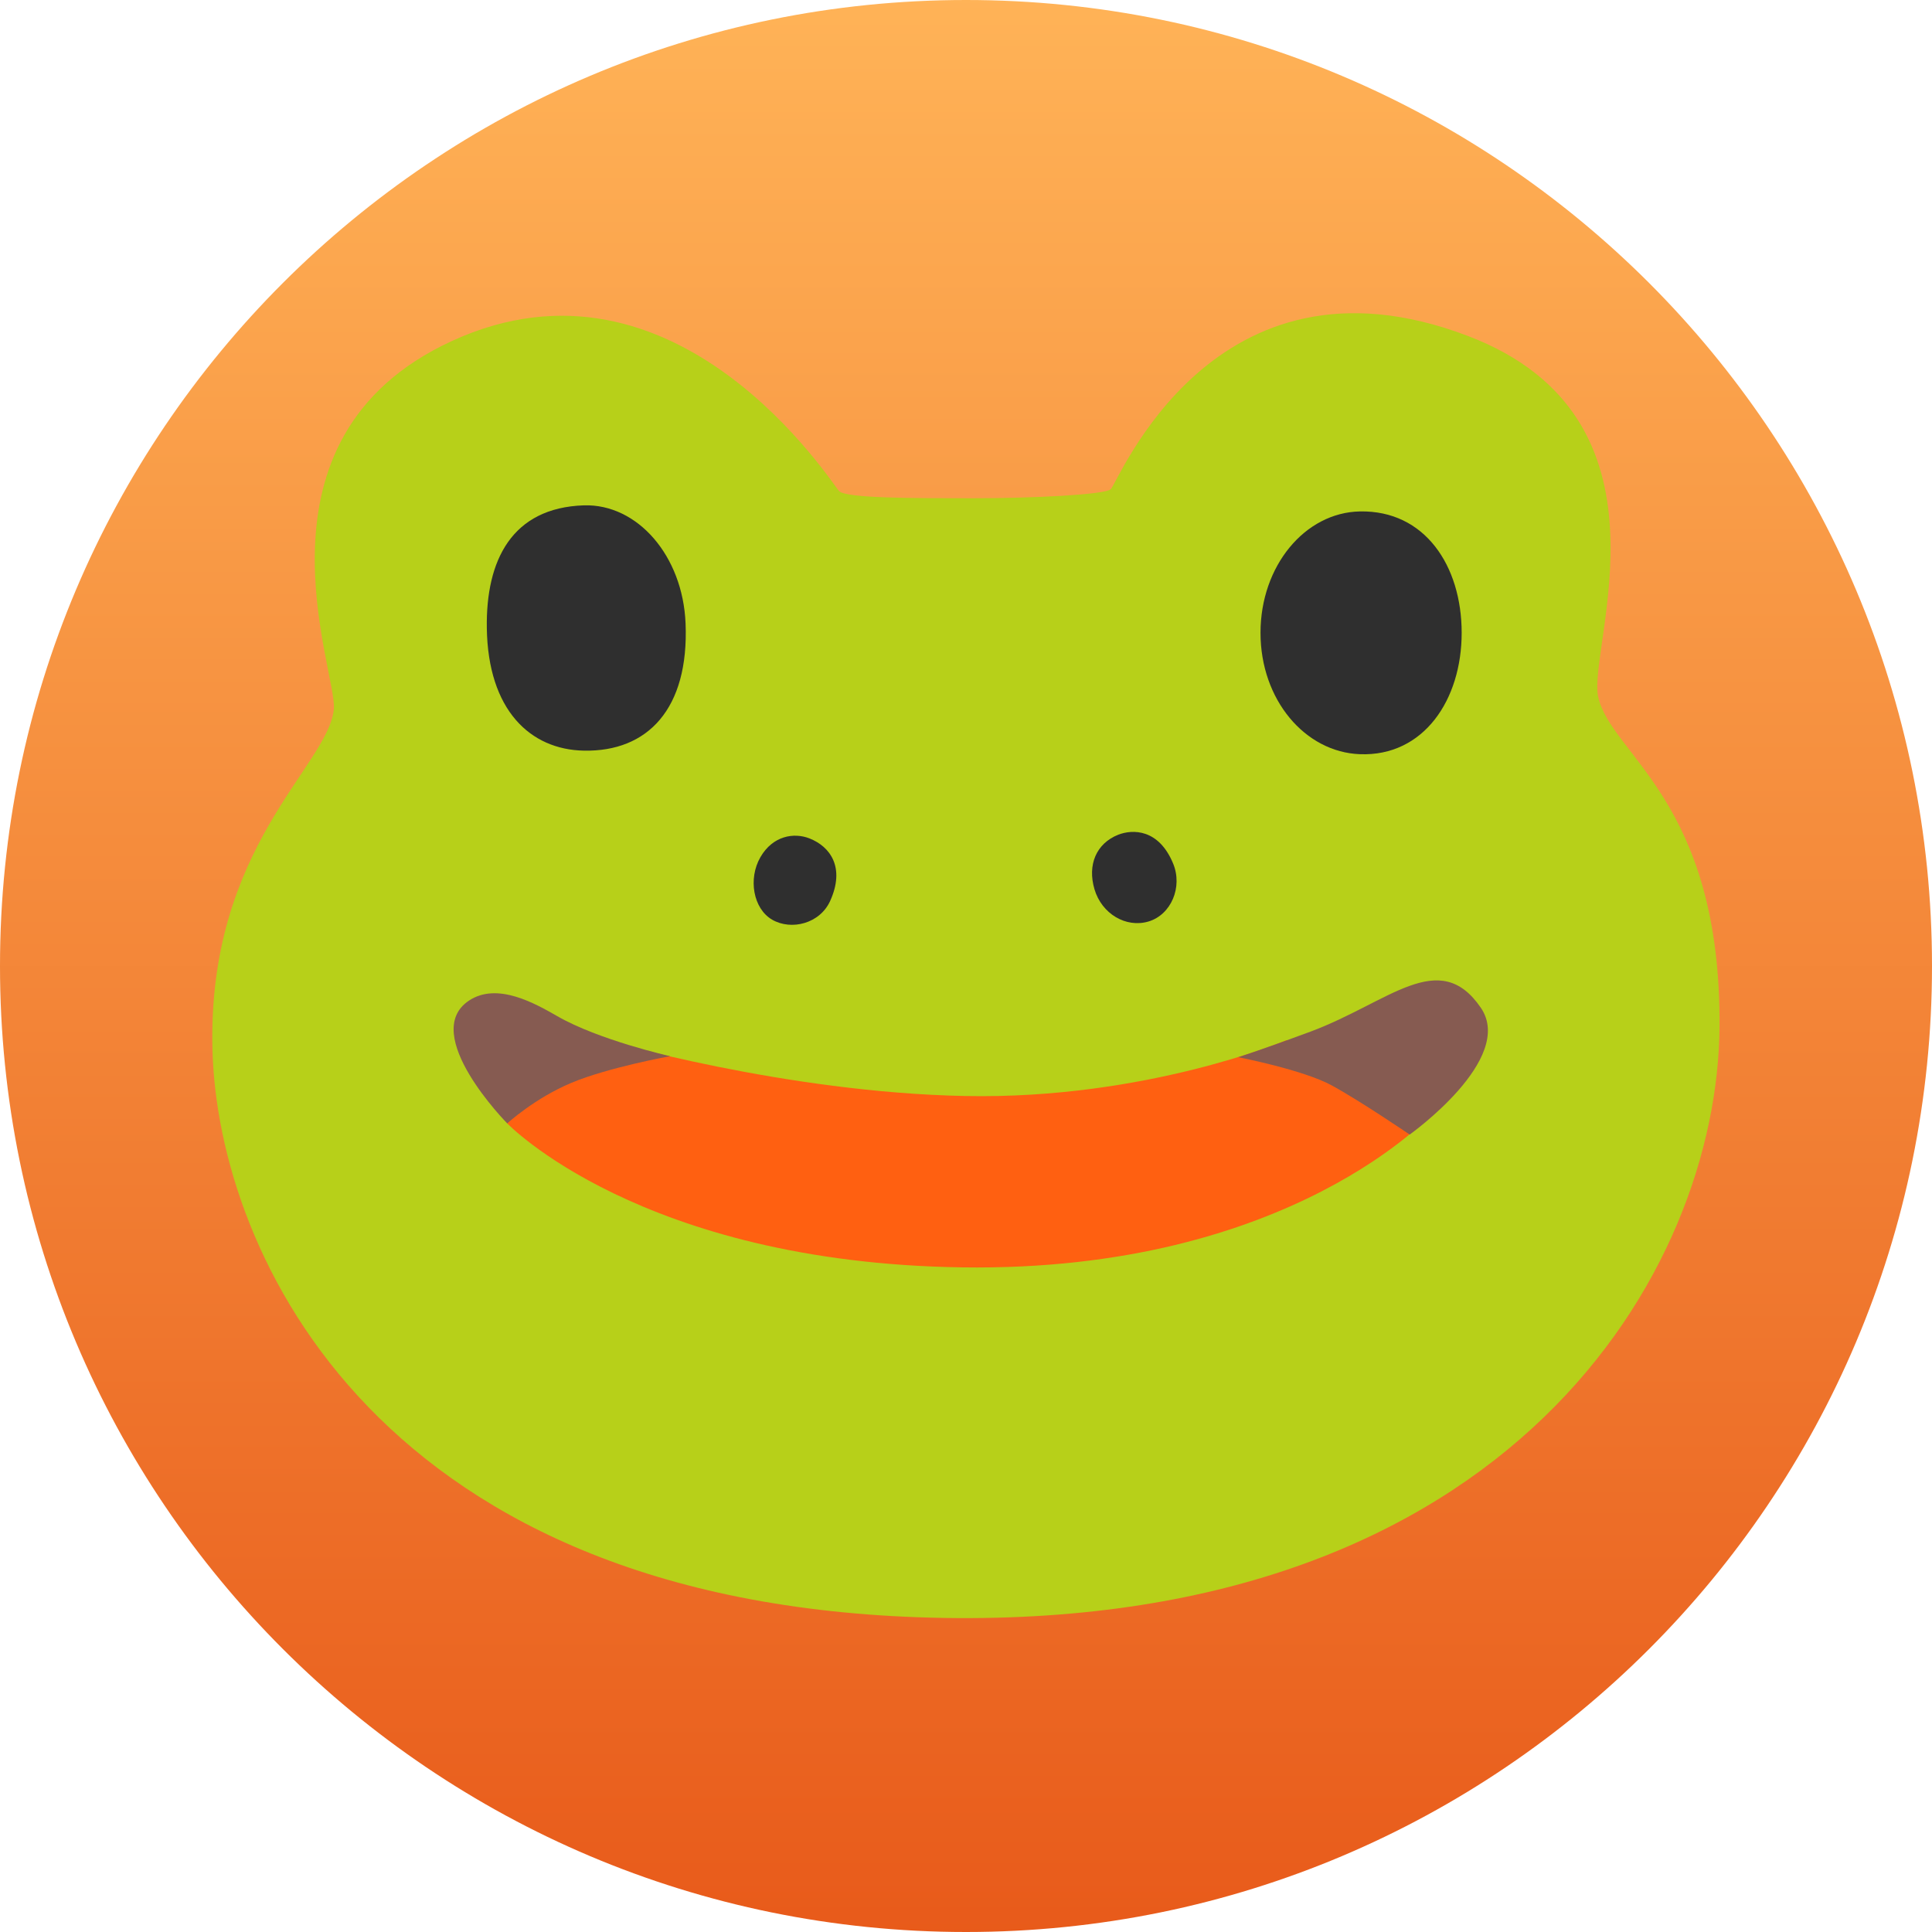
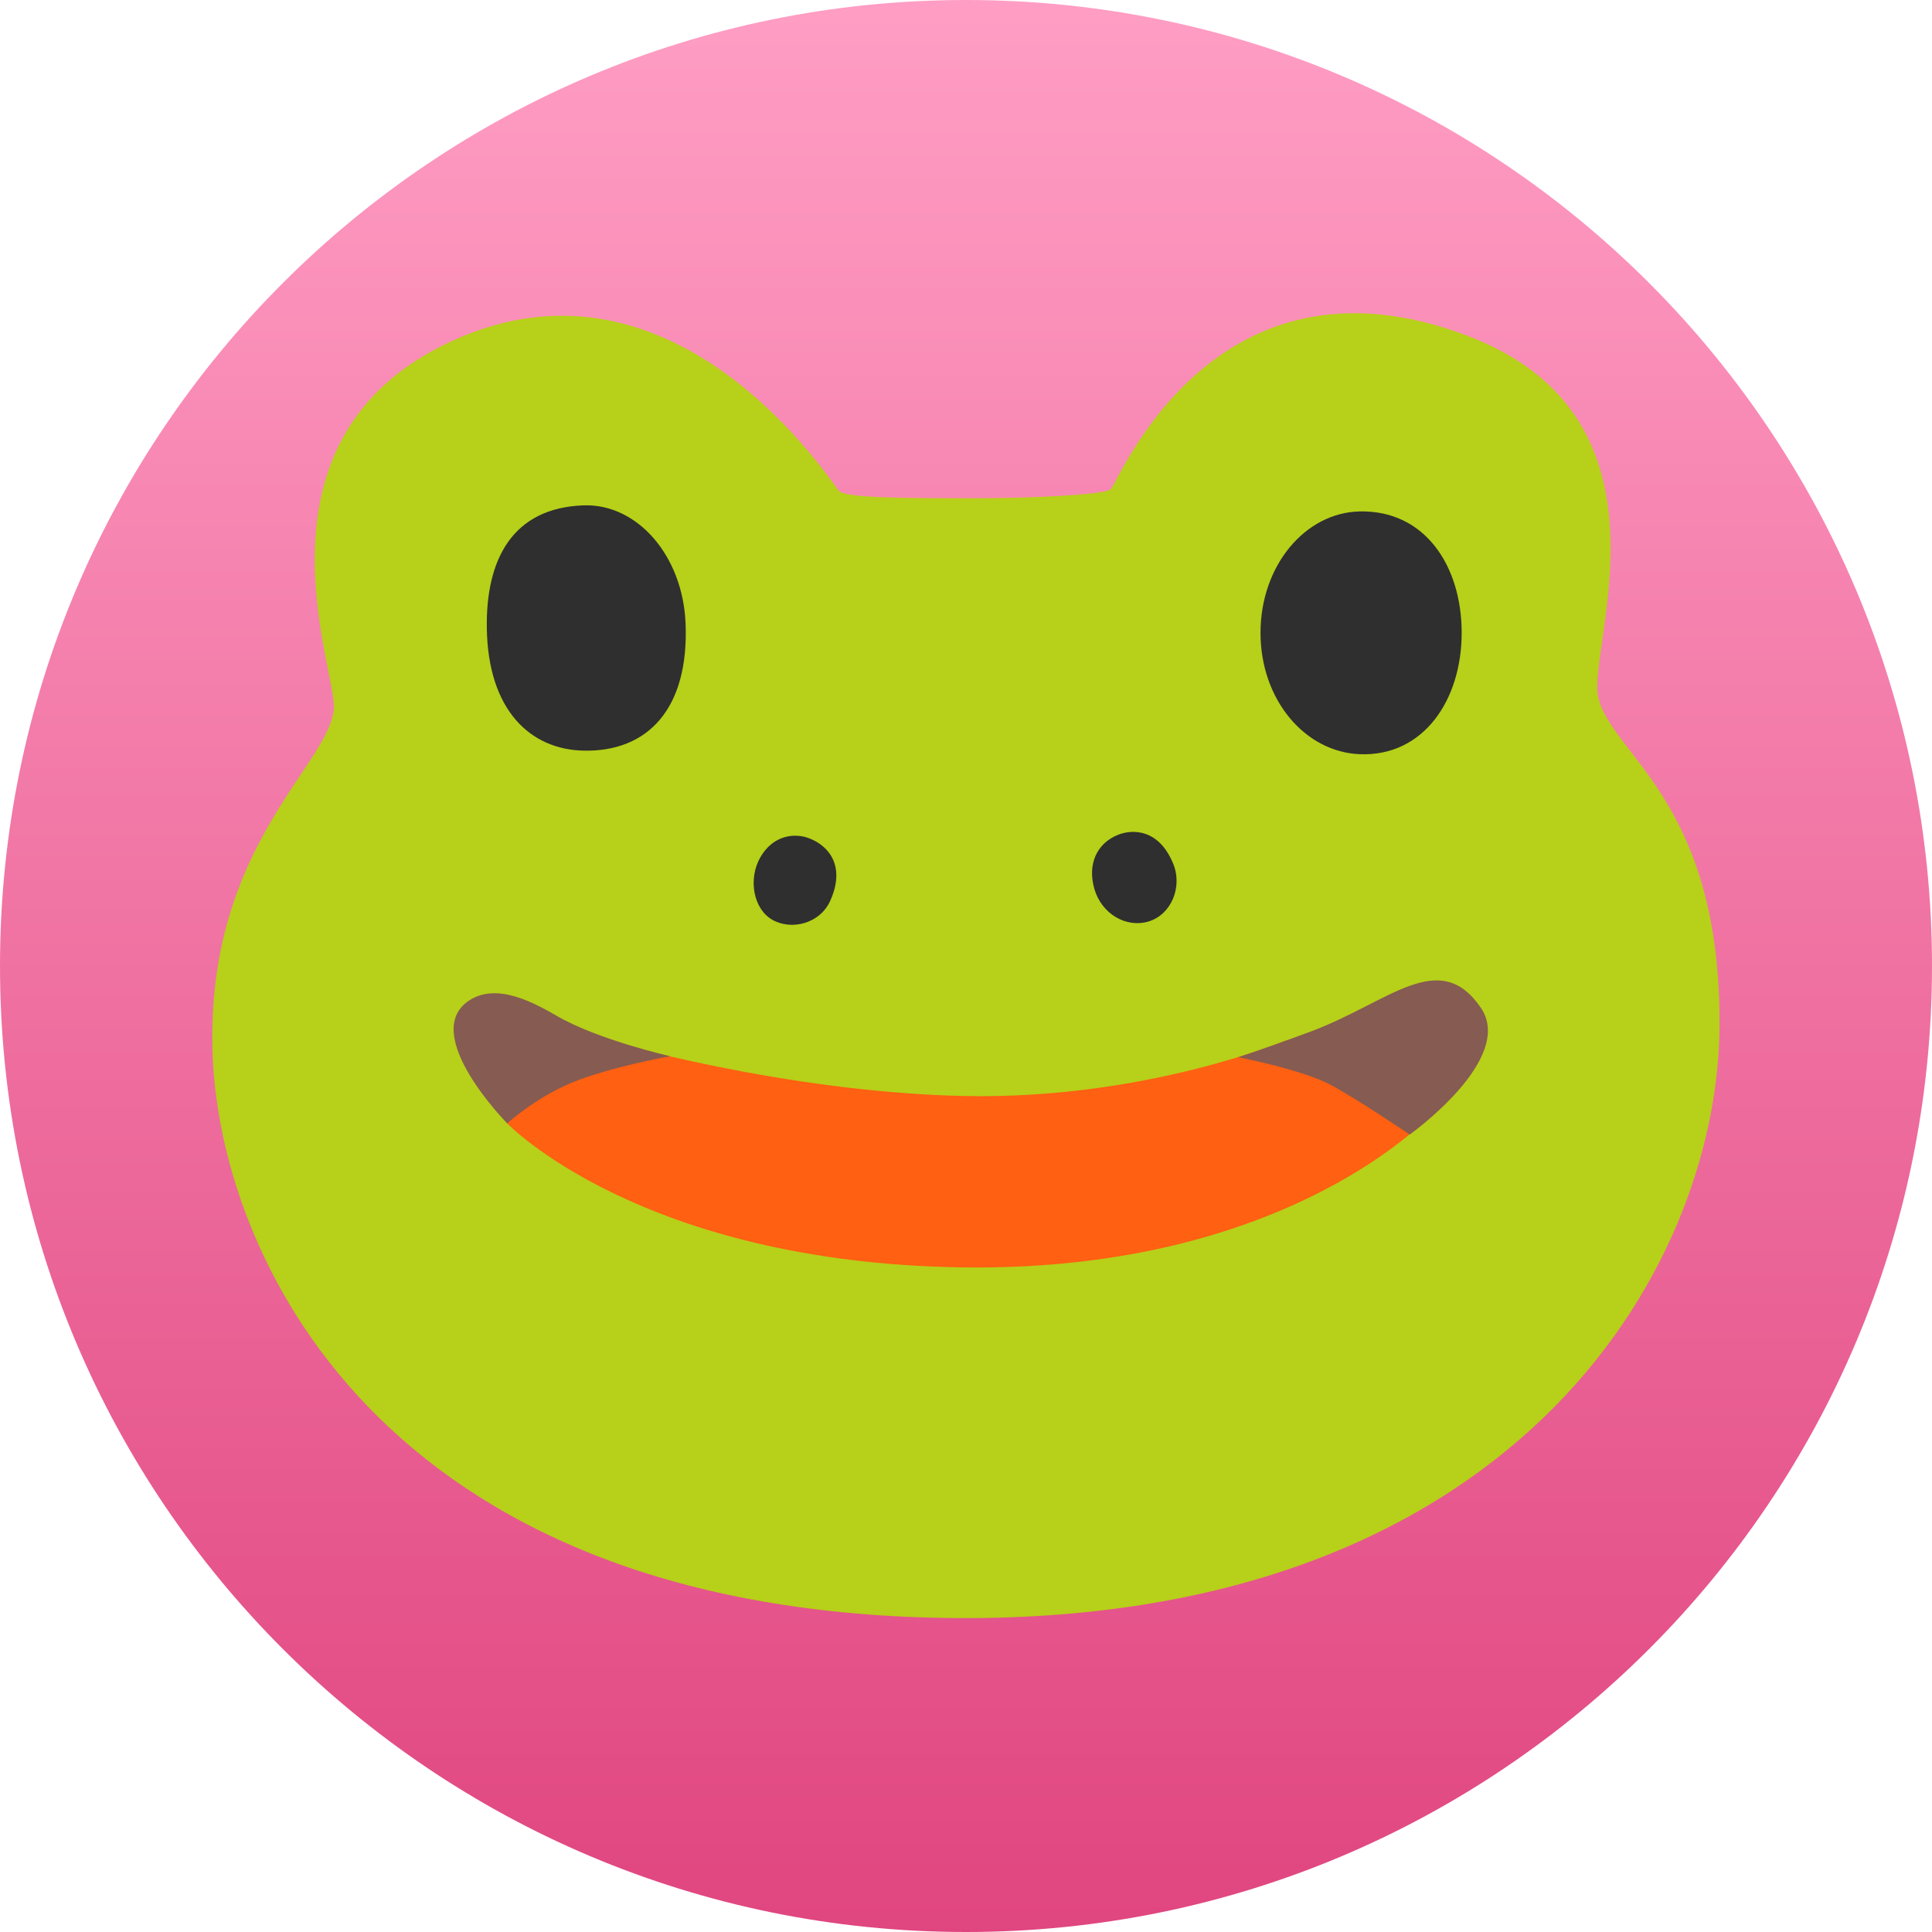
<svg xmlns="http://www.w3.org/2000/svg" viewBox="0 0 128 128" width="128" height="128">
  <defs>
    <linearGradient id="frog-bg" x1="0" y1="0" x2="0" y2="1">
-       <stop offset="0" stop-color="#FFB357" />
-       <stop offset="1" stop-color="#E85A1A" />
+       <stop offset="0" stop-color="#FF9EC4" />
+       <stop offset="1" stop-color="#E0457F" />
    </linearGradient>
  </defs>
  <circle cx="64" cy="64" r="64" fill="url(#frog-bg)" />
  <svg x="10.22" y="6.33" width="107.56" height="107.56" viewBox="0 0 128 128">
    <path style="fill:#B7D019;" d="M14.16,48.37c-0.43,4.5-10,10.84-9.57,26.89s13.09,44.06,57.72,44.77  c44.63,0.7,60.96-27.31,61.1-46.6c0.13-17.88-8.58-21.43-9.57-26.04c-0.84-3.94,6.76-21.96-10.28-28.44  C83.45,11.3,75.96,30.63,75.4,31.05c-0.56,0.42-6.05,0.7-10.84,0.7s-10,0-10.56-0.56c-0.56-0.56-12.81-19.99-30.55-11.83  C6.81,27.03,14.44,45.41,14.16,48.37z" />
    <path style="fill:#2F2F2F;" d="M103.08,42.36c0,5.29-3,9.76-8.02,9.57c-4.33-0.16-7.84-4.29-7.84-9.57s3.51-9.49,7.84-9.57  C100.17,32.69,103.08,37.07,103.08,42.36z" />
    <path style="fill:#2F2F2F;" d="M41.89,41.61c0.28,6.76-3,10.14-8.02,10.04c-4.22-0.08-7.56-3.19-7.65-9.67  c-0.08-5.34,1.97-9.48,7.65-9.67C38.09,32.18,41.67,36.28,41.89,41.61z" />
    <path style="fill:#2F2F2F;" d="M53.29,63.5c-0.81,1.79-3.06,2.35-4.57,1.48c-1.5-0.87-1.91-3.23-0.93-4.93  c0.98-1.7,2.65-1.96,3.87-1.48C53.29,59.21,54.49,60.85,53.29,63.5z" />
    <path style="fill:#2F2F2F;" d="M80.33,60.55c0.77,1.86-0.16,4.04-1.94,4.57c-1.78,0.53-3.69-0.61-4.26-2.54  c-0.57-1.93,0.14-3.61,1.87-4.3C77.13,57.84,79.19,57.8,80.33,60.55z" />
    <path style="fill:#FF6011;" d="M27.44,78.31l0.38,2.72c0,0,10.51,10.98,35.85,11.36c26,0.39,37.26-12.29,37.26-12.29l-11.64-5.63  c0,0-11.07,4.69-25.34,4.41c-14.27-0.28-28.34-4.41-28.34-4.41L27.44,78.31z" />
    <path style="fill:#865B51;" d="M104.59,71.92c-3.28-4.79-7.23-0.43-13.42,1.88c-3.43,1.28-5.7,2.02-5.7,2.02s5.09,0.99,7.34,2.21  s6.17,3.89,6.17,3.89S107.35,75.96,104.59,71.92z" />
    <path style="fill:#865B51;" d="M24.81,71.36c-3.94,2.63,3.02,9.68,3.02,9.68s2.15-1.98,5.06-3.2s7.78-2.1,7.78-2.1  s-5.63-1.27-8.9-3.16C30.08,71.62,27.06,69.86,24.81,71.36z" />
  </svg>
</svg>
